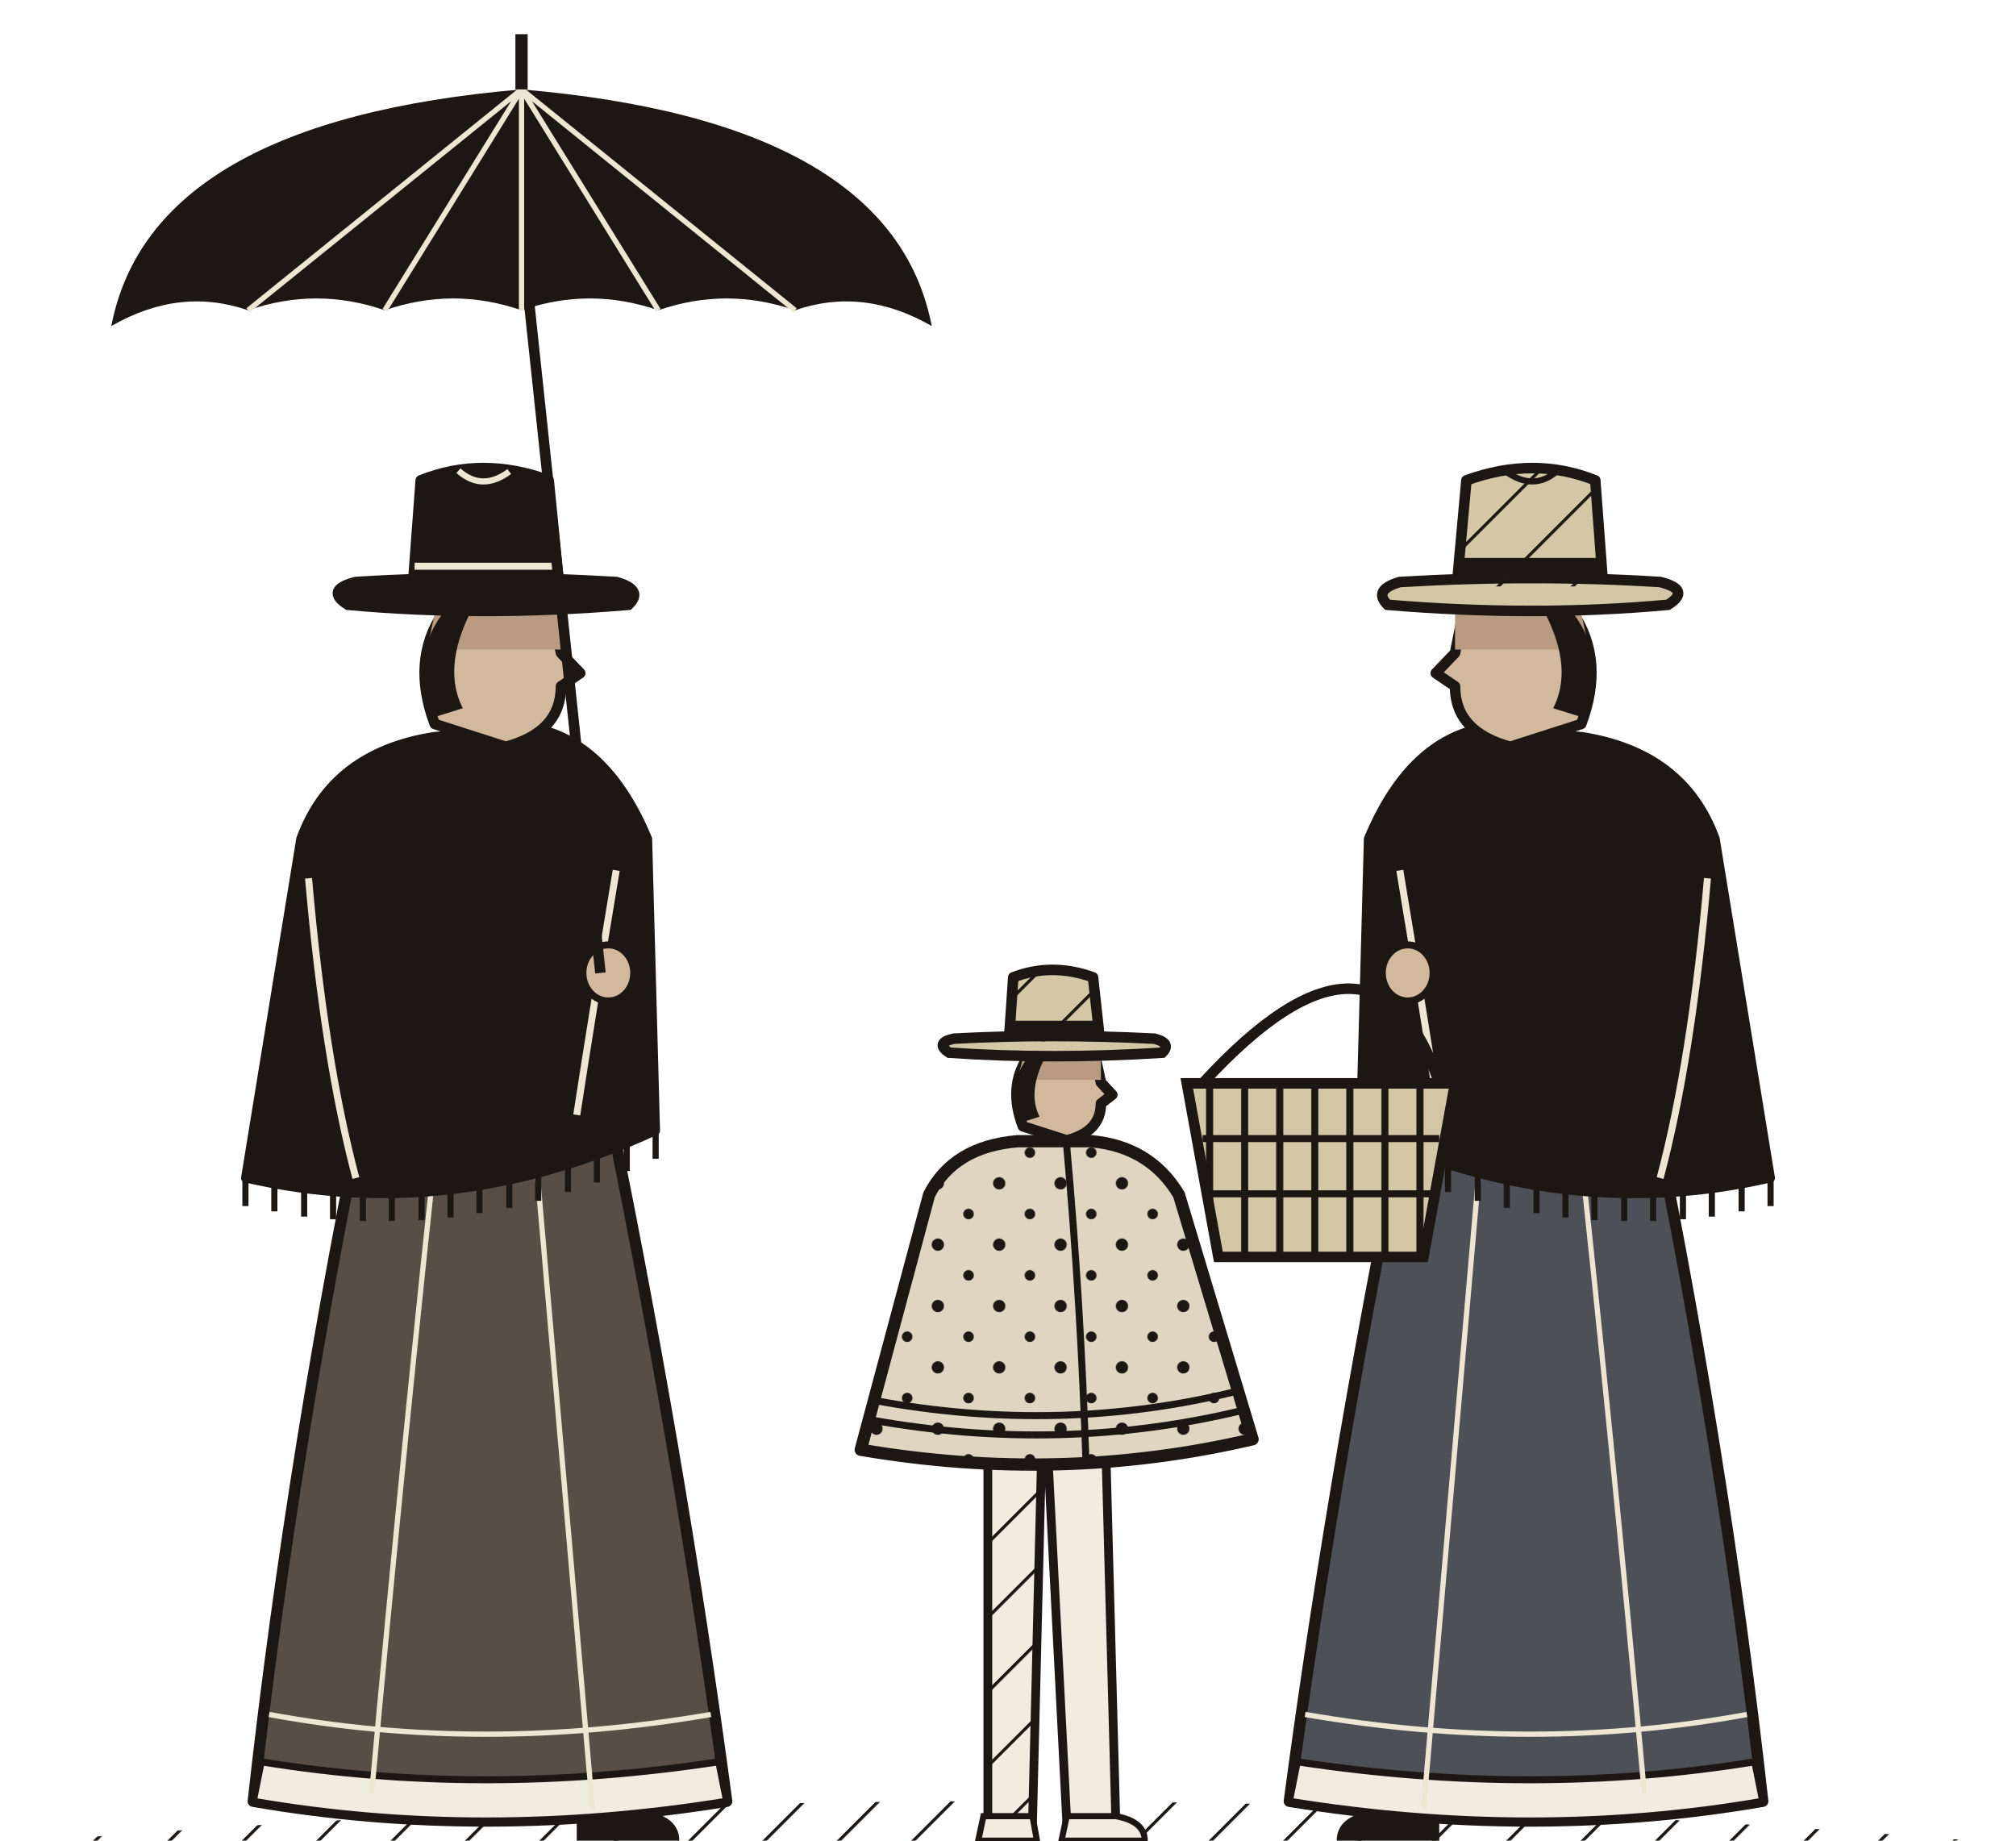
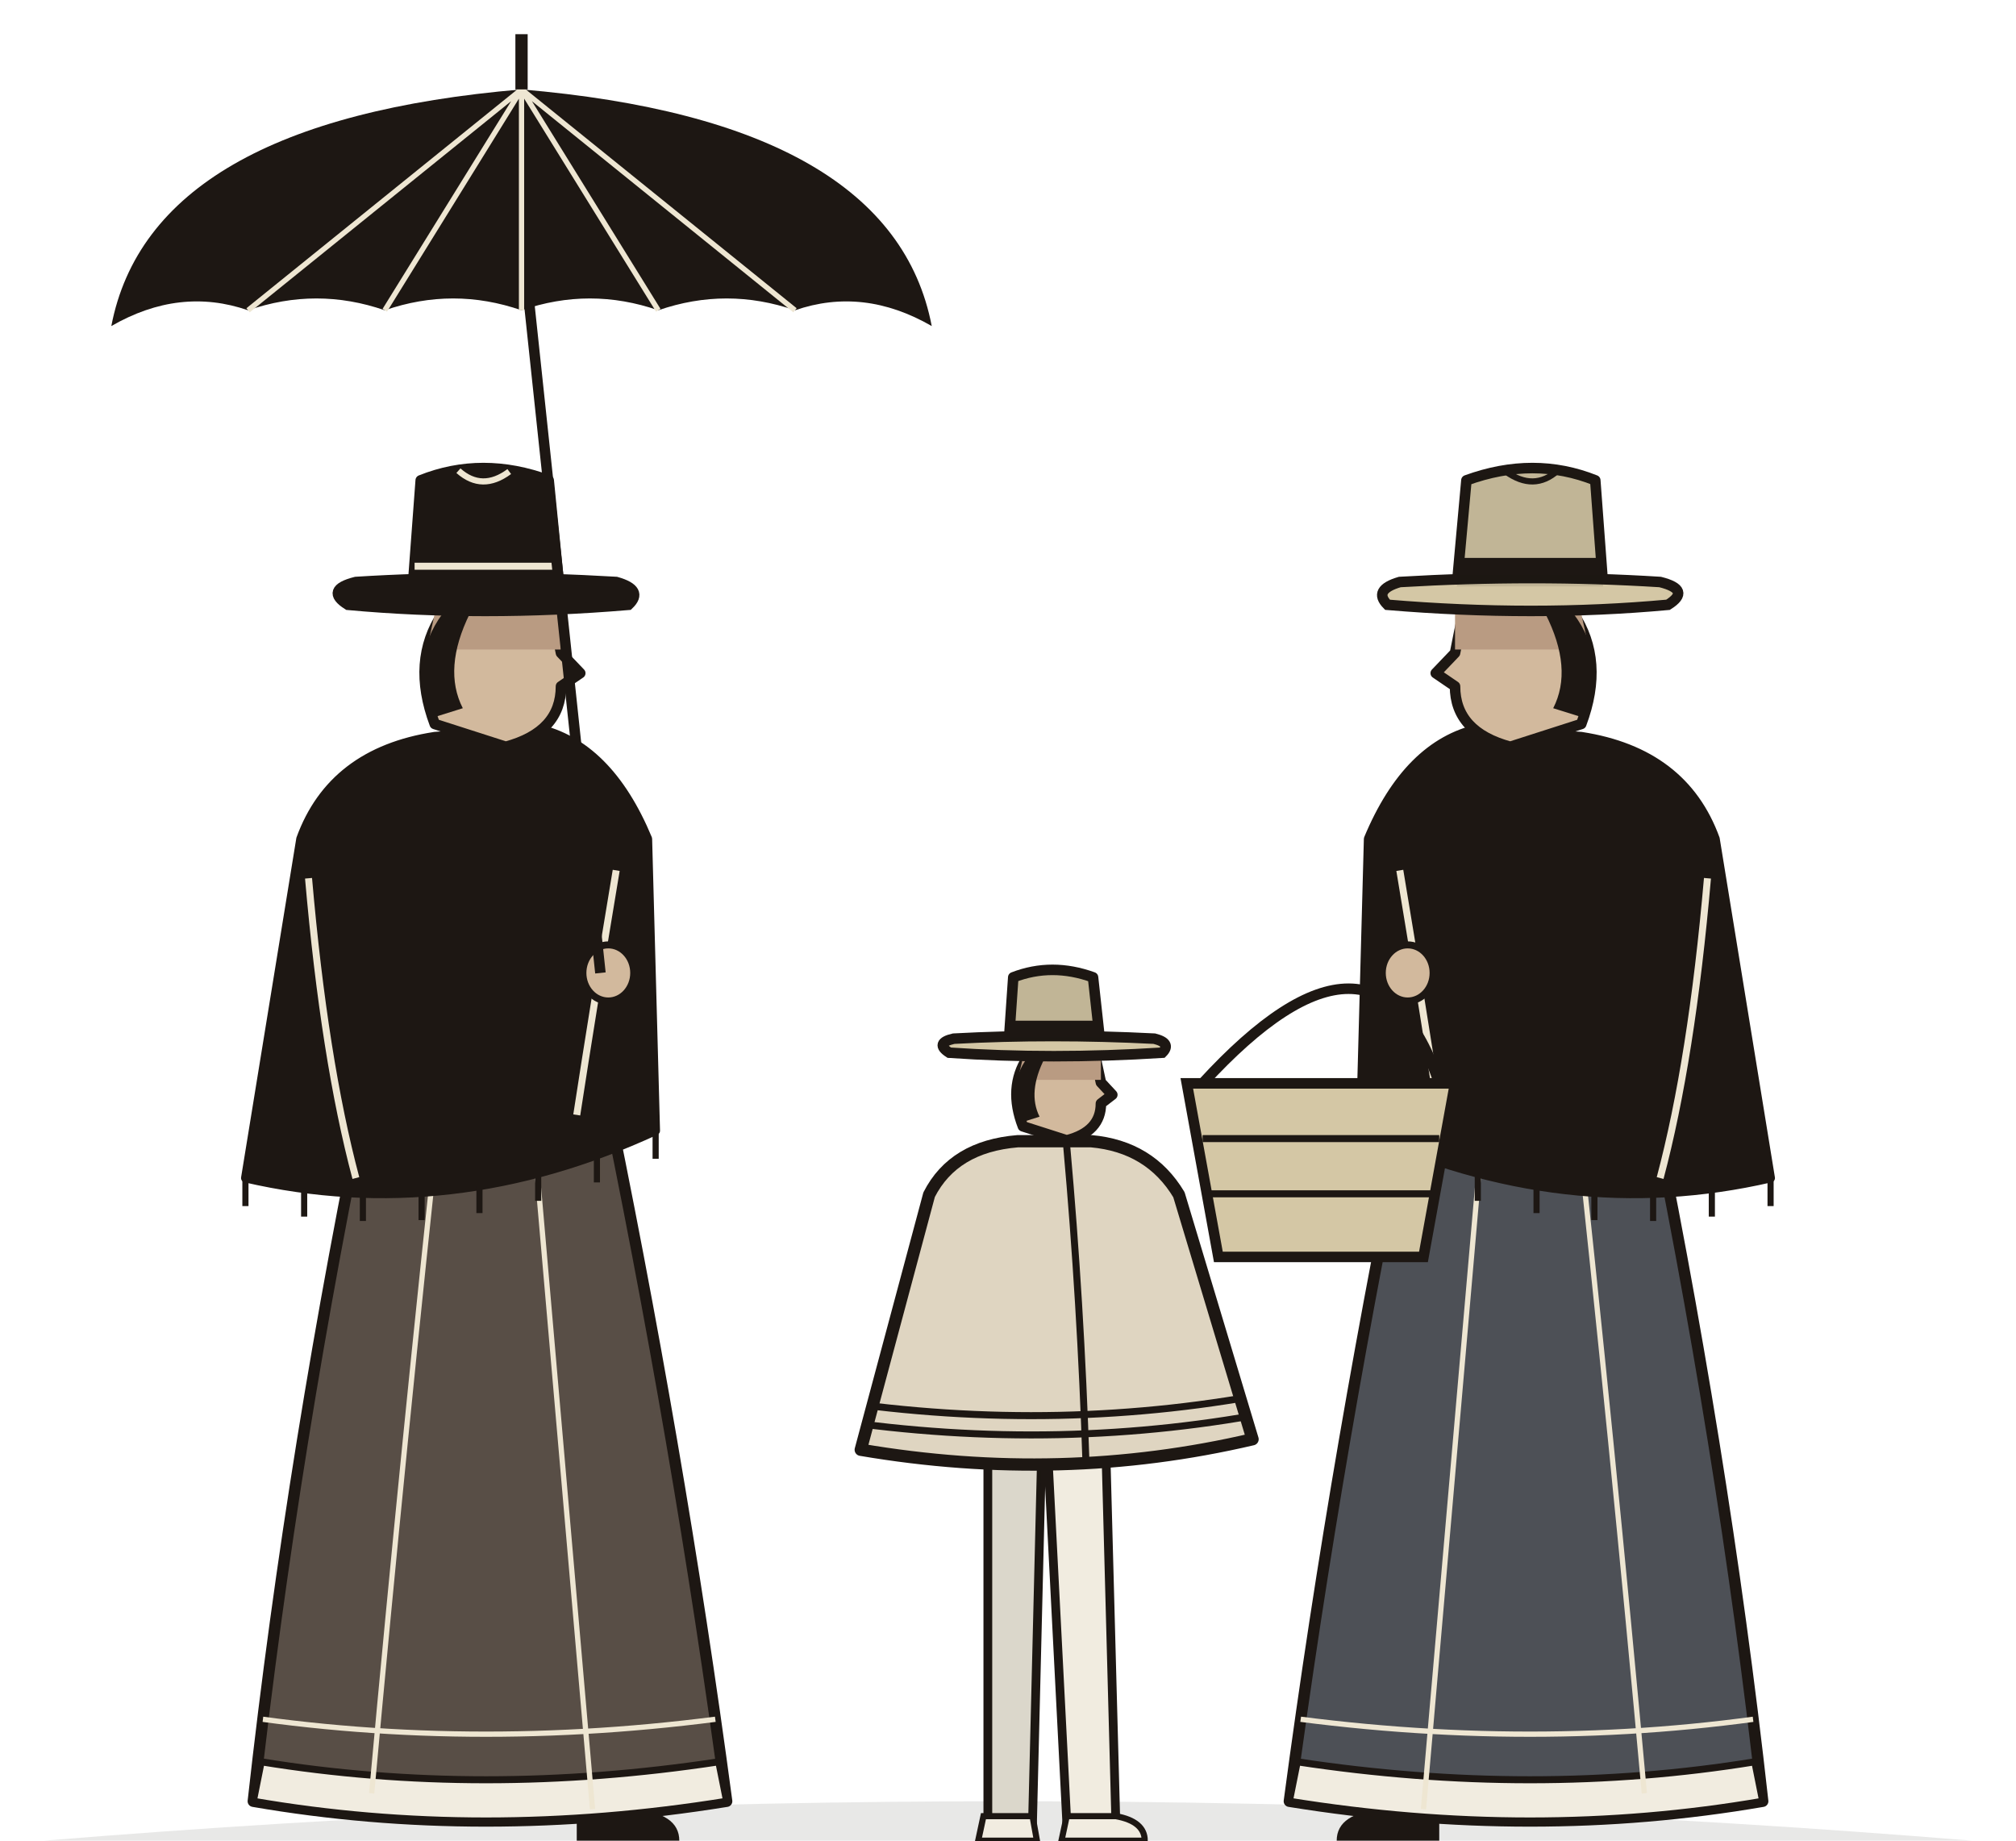
<svg xmlns="http://www.w3.org/2000/svg" width="230" height="210" viewBox="0 0 230 210">
  <defs>
-     <pattern id="t-fina" width="6" height="6" patternUnits="userSpaceOnUse" patternTransform="rotate(45)">
-       <line x1="0" y1="0" x2="0" y2="6" stroke="#1d1713" stroke-width="0.7" />
-     </pattern>
-     <pattern id="t-media" width="3.6" height="3.6" patternUnits="userSpaceOnUse" patternTransform="rotate(45)">
-       <line x1="0" y1="0" x2="0" y2="3.6" stroke="#1d1713" stroke-width="0.9" />
-     </pattern>
-     <pattern id="t-cruz" width="4" height="4" patternUnits="userSpaceOnUse" patternTransform="rotate(45)">
-       <line x1="0" y1="0" x2="0" y2="4" stroke="#1d1713" stroke-width="0.9" />
-       <line x1="0" y1="0" x2="4" y2="0" stroke="#1d1713" stroke-width="0.9" />
-     </pattern>
-     <pattern id="t-densa" width="2.8" height="2.8" patternUnits="userSpaceOnUse" patternTransform="rotate(30)">
-       <line x1="0" y1="0" x2="0" y2="2.8" stroke="#1d1713" stroke-width="1.2" />
-       <line x1="0" y1="0" x2="2.8" y2="0" stroke="#1d1713" stroke-width="1" />
-     </pattern>
-     <pattern id="t-horiz" width="8" height="4" patternUnits="userSpaceOnUse">
-       <line x1="0" y1="2" x2="8" y2="2" stroke="#1d1713" stroke-width="0.8" />
-     </pattern>
-     <pattern id="t-vert" width="4" height="8" patternUnits="userSpaceOnUse">
-       <line x1="2" y1="0" x2="2" y2="8" stroke="#1d1713" stroke-width="0.8" />
-     </pattern>
-     <pattern id="t-puntos" width="4" height="4" patternUnits="userSpaceOnUse">
-       <circle cx="2" cy="2" r="0.8" fill="#1d1713" />
-     </pattern>
-     <pattern id="t-puntos-ralos" width="7" height="7" patternUnits="userSpaceOnUse">
-       <circle cx="2" cy="2" r="0.7" fill="#1d1713" />
-       <circle cx="5.5" cy="5.5" r="0.6" fill="#1d1713" />
-     </pattern>
-     <pattern id="t-madera" width="40" height="6" patternUnits="userSpaceOnUse">
-       <path d="M0,3 C10,2 20,4 40,3" stroke="#1d1713" stroke-width="0.6" fill="none" />
-     </pattern>
-     <pattern id="t-tejido" width="6.5" height="6.5" patternUnits="userSpaceOnUse">
-       <path d="M0,3.2 H6.5 M3.2,0 V6.5" stroke="#1d1713" stroke-width="0.4" />
-     </pattern>
-     <pattern id="t-madera-v" width="6" height="40" patternUnits="userSpaceOnUse">
-       <path d="M3,0 C2,10 4,20 3,40" stroke="#1d1713" stroke-width="0.6" fill="none" />
+     <pattern id="rayado" width="9" height="9" patternUnits="userSpaceOnUse" patternTransform="rotate(45)">
+       <line x1="0" y1="0" x2="0" y2="9" stroke="#1d1713" stroke-width="1.2" />
    </pattern>
  </defs>
-   <path d="M5,210 Q115,201 225,210 Z" fill="url(#t-fina)" />
+   <path d="M5,210 Q115,201 225,210 Z" fill="#1d1713" fill-opacity="0.1" />
  <path d="M65.8,210 L77.5,210 Q77.5,206.8 72.1,206.4 L65.8,206.4 Z" fill="#1d1713" />
  <path d="M42.4,121.8 L68.5,121.8 Q77.5,165 82.9,205.5 Q55,210 28.9,205.5 Q33.4,165 42.4,121.8 Z" fill="#584e46" stroke="#1d1713" stroke-width="1.3" stroke-linejoin="round" />
  <path d="M28.9,205.5 Q55,210 82.9,205.5 L82,201 Q55,205.1 29.8,201 Z" fill="#f1ece0" stroke="#1d1713" stroke-width="0.8" />
-   <path d="M50.5,123.6 Q46,165 42.4,204.6 M60.4,123.6 Q64,165 67.6,206.4 M30.7,195.6 Q55,200.1 81.1,195.6" stroke="#eee6d2" stroke-width="0.6" fill="none" />
+   <clipPath id="r34">
+     <path d="M42.4,121.8 L68.5,121.8 Q77.5,165 82.9,205.5 Q55,210 28.9,205.5 Q33.4,165 42.4,121.8 Z" />
+   </clipPath>
+   <g clip-path="url(#r34)">
+     <path d="M50.5,123.6 Q46,165 42.4,204.6 M60.4,123.6 Q64,165 67.6,206.4 M26.2,195.6 Q55,200.1 85.6,195.6" stroke="#eee6d2" stroke-width="0.6" fill="none" />
+   </g>
  <path d="M49.6,84 Q37.9,85.8 34.3,95.7 L28,134.4 Q51.4,139.8 74.8,129 L73.9,95.7 Q69.4,84.9 61.3,83.1 Z" fill="#1d1713" stroke="#1d1713" stroke-width="1" stroke-linejoin="round" />
-   <path d="M35.2,100.2 Q37,120.9 40.6,134.4 M70.3,99.3 Q67.6,115.5 65.8,127.2" stroke="#eee6d2" stroke-width="0.8" fill="none" />
-   <path d="M28,134.4 L28,137.6 M31.3,135.1 L31.3,138.2 M34.7,135.6 L34.7,138.8 M38,136 L38,139.1 M41.4,136.2 L41.4,139.3 M44.7,136.2 L44.7,139.3 M48.1,136.1 L48.1,139.2 M51.4,135.8 L51.4,138.9 M54.7,135.3 L54.7,138.4 M58.1,134.6 L58.1,137.8 M61.4,133.8 L61.4,137 M64.8,132.9 L64.8,136 M68.1,131.8 L68.1,134.9 M71.5,130.5 L71.5,133.6 M74.8,129 L74.8,132.2" stroke="#1d1713" stroke-width="0.7" />
+   <clipPath id="r35">
+     <path d="M49.6,84 Q37.9,85.8 34.3,95.7 L28,134.4 Q51.4,139.8 74.8,129 L73.9,95.7 Q69.4,84.9 61.3,83.1 Z" />
+   </clipPath>
+   <g clip-path="url(#r35)">
+     <path d="M35.2,100.2 Q37,120.9 40.6,134.4 M70.3,99.3 Q67.6,115.5 65.8,127.2" stroke="#eee6d2" stroke-width="0.8" fill="none" />
+   </g>
+   <path d="M28,134.4 L28,137.6 M34.7,135.6 L34.7,138.8 M41.4,136.2 L41.4,139.3 M48.1,136.1 L48.1,139.2 M54.7,135.3 L54.7,138.4 M61.4,133.8 L61.4,137 M68.1,131.8 L68.1,134.9 M74.8,129 L74.8,132.2" stroke="#1d1713" stroke-width="0.7" />
  <ellipse cx="69.4" cy="111" rx="2.9" ry="3.2" fill="#d2b99d" stroke="#1d1713" stroke-width="0.8" />
  <path d="M49.6,82.6 Q46.9,75.4 50.5,70 L63.1,70 L64,74.5 L66.2,76.8 L64,78.3 Q64,83.5 57.7,85.2 Z" fill="#d2b99d" stroke="#1d1713" stroke-width="1.2" stroke-linejoin="round" />
  <path d="M48.7,74.1 L64,74.1 L64,70 L49.6,70 Z" fill="#b99b82" />
  <path d="M49.6,81.8 Q46.5,75.4 50.5,70 L53.6,70 Q50.5,76.3 52.8,80.8 Z" fill="#1d1713" />
  <path d="M47.1,66.9 L48,54.8 Q55,52 62.6,54.8 L63.8,66.9 Z" fill="#1d1713" stroke="#1d1713" stroke-width="1.2" stroke-linejoin="round" />
  <path d="M39.7,69 Q55,70.4 71.7,69 Q73.5,67.3 70.3,66.4 Q55,65.5 40.6,66.4 Q37,67.3 39.7,69 Z" fill="#1d1713" stroke="#1d1713" stroke-width="1.2" />
  <path d="M47.3,64.6 L63.6,64.6" stroke="#eee6d2" stroke-width="0.8" />
  <path d="M52.3,53.7 Q55,56.1 58.1,53.8" stroke="#eee6d2" stroke-width="0.7" fill="none" />
  <path d="M68.5,111 L59.5,26.4" stroke="#1d1713" stroke-width="1.2" />
  <path d="M12.7,37.2 Q17.2,13.8 59.5,10.2 Q101.8,13.8 106.3,37.2 Q98.5,32.7 90.7,35.4 Q82.9,32.7 75.1,35.4 Q67.3,32.7 59.5,35.4 Q51.7,32.7 43.9,35.4 Q36.1,32.7 28.3,35.4 Q20.5,32.7 12.7,37.2 Z" fill="#1d1713" />
  <path d="M59.5,10.2 L28.3,35.4 M59.5,10.2 L43.9,35.4 M59.5,10.2 L59.5,35.4 M59.5,10.2 L75.1,35.4 M59.5,10.2 L90.7,35.4" stroke="#eee6d2" stroke-width="0.6" />
  <path d="M59.5,10.2 L59.5,3.9" stroke="#1d1713" stroke-width="1.4" />
  <path d="M112.7,163.1 L118.9,163.1 L117.8,207.8 L112.7,207.8 Z" fill="#f1ece0" stroke="#1d1713" stroke-width="1" />
-   <path d="M112.7,163.1 L118.9,163.1 L117.8,207.8 L112.7,207.8 Z" fill="url(#t-fina)" />
+   <path d="M112.7,163.1 L118.9,163.1 L117.8,207.8 L112.7,207.8 Z" fill="#1d1713" fill-opacity="0.1" />
  <path d="M119.4,163.1 L126.1,163.1 L127.3,207.8 L121.7,207.8 Z" fill="#f1ece0" stroke="#1d1713" stroke-width="1" />
  <path d="M111.6,210 L118.3,210 L117.8,207.2 L112.2,207.2 Z M121.1,210 L130.6,210 Q130.6,207.8 127.3,207.2 L121.7,207.2 Z" fill="#f1ece0" stroke="#1d1713" stroke-width="0.7" />
-   <path d="M116.1,130.2 L124.5,130.2 Q131.2,130.8 134.5,136.3 L142.9,164.2 Q121.1,169.3 98.2,165.4 L106,136.3 Q108.8,130.8 116.1,130.2 Z" fill="#dfd5c1" stroke="#1d1713" stroke-width="1.4" stroke-linejoin="round" />
-   <path d="M116.1,130.2 L124.5,130.2 Q131.2,130.8 134.5,136.3 L142.9,164.2 Q121.1,169.3 98.2,165.4 L106,136.3 Q108.8,130.8 116.1,130.2 Z" fill="url(#t-puntos-ralos)" />
-   <path d="M99.4,162 Q121.1,165.9 141.8,160.9 M99.9,159.8 Q121.1,163.7 141.2,158.7 M121.7,130.8 Q123.3,148.6 123.9,167" stroke="#1d1713" stroke-width="0.8" fill="none" />
+   <path d="M116.1,130.2 L124.5,130.2 Q131.2,130.8 134.5,136.3 L142.9,164.2 Q121.1,169.3 98.2,165.4 L106,136.3 Q108.8,130.8 116.1,130.2 Z" fill="#dfd5c1" />
+   <clipPath id="r36">
+     <path d="M116.1,130.2 L124.5,130.2 Q131.2,130.8 134.5,136.3 L142.9,164.2 Q121.1,169.3 98.2,165.4 L106,136.3 Q108.8,130.8 116.1,130.2 Z" />
+   </clipPath>
+   <g clip-path="url(#r36)">
+     <path d="M94.9,162 Q121.1,165.9 146.2,160.9 M94.9,159.8 Q121.1,163.7 146.2,158.7 M121.7,130.8 Q123.3,148.6 123.9,167" stroke="#1d1713" stroke-width="0.8" fill="none" />
+   </g>
+   <path d="M116.1,130.2 L124.5,130.2 Q131.2,130.8 134.5,136.3 L142.9,164.2 Q121.1,169.3 98.2,165.4 L106,136.3 Q108.8,130.8 116.1,130.2 Z" fill="none" stroke="#1d1713" stroke-width="1.4" stroke-linejoin="round" />
  <path d="M116.7,128.5 Q115,124.1 117.2,120.7 L125,120.7 L125.6,123.5 L126.9,124.9 L125.6,125.9 Q125.6,129.1 121.7,130.1 Z" fill="#d2b99d" stroke="#1d1713" stroke-width="1.2" stroke-linejoin="round" />
  <path d="M116.1,123.2 L125.6,123.2 L125.6,120.7 L116.7,120.7 Z" fill="#b99b82" />
  <path d="M116.7,128 Q114.7,124.1 117.2,120.7 L119.2,120.7 Q117.2,124.6 118.6,127.4 Z" fill="#1d1713" />
  <path d="M115.1,118.8 L115.6,111.5 Q120,109.8 124.7,111.5 L125.5,118.8 Z" fill="#d4c7a5" stroke="#1d1713" stroke-width="1.2" stroke-linejoin="round" />
  <path d="M108.3,120.1 Q120,120.9 132.6,120.1 Q133.7,119 131.7,118.5 Q120,117.9 108.8,118.5 Q106.6,119 108.3,120.1 Z" fill="#d4c7a5" stroke="#1d1713" stroke-width="1.2" />
-   <path d="M115.1,118.8 L115.6,111.5 Q120,109.8 124.7,111.5 L125.5,118.8 Z" fill="url(#t-fina)" />
+   <path d="M115.1,118.8 L115.6,111.5 Q120,109.8 124.7,111.5 L125.5,118.8 Z" fill="#1d1713" fill-opacity="0.1" />
  <path d="M115.2,117.4 L125.4,117.4" stroke="#1d1713" stroke-width="1.9" />
  <path d="M164.2,210 L152.5,210 Q152.5,206.8 157.9,206.4 L164.2,206.4 Z" fill="#1d1713" />
  <path d="M187.6,121.8 L161.5,121.8 Q152.5,165 147.1,205.5 Q175,210 201.1,205.5 Q196.6,165 187.6,121.8 Z" fill="#4d5056" stroke="#1d1713" stroke-width="1.3" stroke-linejoin="round" />
  <path d="M201.1,205.5 Q175,210 147.1,205.5 L148,201 Q175,205.1 200.2,201 Z" fill="#f1ece0" stroke="#1d1713" stroke-width="0.8" />
-   <path d="M179.5,123.6 Q184,165 187.6,204.6 M169.6,123.6 Q166,165 162.4,206.4 M199.3,195.6 Q175,200.1 148.9,195.6" stroke="#eee6d2" stroke-width="0.6" fill="none" />
+   <clipPath id="r37">
+     <path d="M187.6,121.8 L161.5,121.8 Q152.5,165 147.1,205.5 Q175,210 201.1,205.5 Q196.6,165 187.6,121.8 Z" />
+   </clipPath>
+   <g clip-path="url(#r37)">
+     <path d="M179.5,123.6 Q184,165 187.6,204.6 M169.6,123.6 Q166,165 162.4,206.4 M203.8,195.6 Q175,200.1 144.4,195.6" stroke="#eee6d2" stroke-width="0.6" fill="none" />
+   </g>
  <path d="M180.4,84 Q192.1,85.8 195.7,95.7 L202,134.4 Q178.6,139.8 155.2,129 L156.1,95.7 Q160.6,84.9 168.7,83.1 Z" fill="#1d1713" stroke="#1d1713" stroke-width="1" stroke-linejoin="round" />
-   <path d="M194.8,100.2 Q193,120.9 189.4,134.4 M159.7,99.3 Q162.4,115.5 164.2,127.2" stroke="#eee6d2" stroke-width="0.8" fill="none" />
-   <path d="M202,134.4 L202,137.6 M198.7,135.1 L198.7,138.2 M195.3,135.6 L195.3,138.8 M192,136 L192,139.1 M188.6,136.2 L188.6,139.3 M185.3,136.2 L185.3,139.3 M181.9,136.1 L181.9,139.2 M178.6,135.8 L178.6,138.9 M175.3,135.3 L175.3,138.4 M171.9,134.6 L171.9,137.8 M168.6,133.8 L168.6,137 M165.2,132.9 L165.2,136 M161.9,131.8 L161.9,134.9 M158.5,130.5 L158.5,133.6 M155.2,129 L155.2,132.2" stroke="#1d1713" stroke-width="0.7" />
+   <clipPath id="r38">
+     <path d="M180.4,84 Q192.1,85.8 195.7,95.7 L202,134.4 Q178.6,139.8 155.2,129 L156.1,95.7 Q160.6,84.9 168.7,83.1 Z" />
+   </clipPath>
+   <g clip-path="url(#r38)">
+     <path d="M194.8,100.2 Q193,120.9 189.4,134.4 M159.7,99.3 Q162.4,115.5 164.2,127.2" stroke="#eee6d2" stroke-width="0.8" fill="none" />
+   </g>
+   <path d="M202,134.4 L202,137.6 M195.3,135.6 L195.3,138.8 M188.6,136.2 L188.6,139.3 M181.9,136.1 L181.9,139.2 M175.3,135.3 L175.3,138.4 M168.6,133.8 L168.6,137 M161.9,131.8 L161.9,134.9 M155.2,129 L155.2,132.2" stroke="#1d1713" stroke-width="0.7" />
  <ellipse cx="160.6" cy="111" rx="2.9" ry="3.2" fill="#d2b99d" stroke="#1d1713" stroke-width="0.8" />
  <path d="M180.4,82.6 Q183.1,75.4 179.5,70 L166.9,70 L166,74.5 L163.8,76.8 L166,78.3 Q166,83.5 172.3,85.2 Z" fill="#d2b99d" stroke="#1d1713" stroke-width="1.2" stroke-linejoin="round" />
  <path d="M181.3,74.1 L166,74.1 L166,70 L180.4,70 Z" fill="#b99b82" />
  <path d="M180.4,81.8 Q183.6,75.4 179.5,70 L176.3,70 Q179.5,76.3 177.2,80.8 Z" fill="#1d1713" />
  <path d="M182.9,66.9 L182,54.8 Q175,52 167.3,54.8 L166.2,66.9 Z" fill="#d4c7a5" stroke="#1d1713" stroke-width="1.2" stroke-linejoin="round" />
  <path d="M190.3,69 Q175,70.4 158.3,69 Q156.6,67.3 159.7,66.4 Q175,65.5 189.4,66.4 Q193,67.3 190.3,69 Z" fill="#d4c7a5" stroke="#1d1713" stroke-width="1.2" />
-   <path d="M182.9,66.9 L182,54.8 Q175,52 167.3,54.8 L166.2,66.9 Z" fill="url(#t-fina)" />
+   <path d="M182.9,66.9 L182,54.8 Q175,52 167.3,54.8 L166.2,66.9 Z" fill="#1d1713" fill-opacity="0.1" />
  <path d="M182.7,64.6 L166.4,64.6" stroke="#1d1713" stroke-width="1.9" />
  <path d="M177.7,53.7 Q175,56.1 171.8,53.8" stroke="#1d1713" stroke-width="0.7" fill="none" />
  <path d="M164.2,123.6 Q157,102 137.2,123.6" stroke="#1d1713" stroke-width="1.2" fill="none" />
  <path d="M166,123.6 L135.4,123.6 L139,143.4 L162.4,143.4 Z" fill="#d4c7a5" stroke="#1d1713" stroke-width="1.2" />
-   <path d="M166,123.6 L135.4,123.6 L139,143.4 L162.4,143.4 Z" fill="url(#t-vert)" />
  <path d="M164.2,129.9 L137.2,129.9 M163.3,136.2 L138.1,136.2" stroke="#1d1713" stroke-width="0.8" />
</svg>
